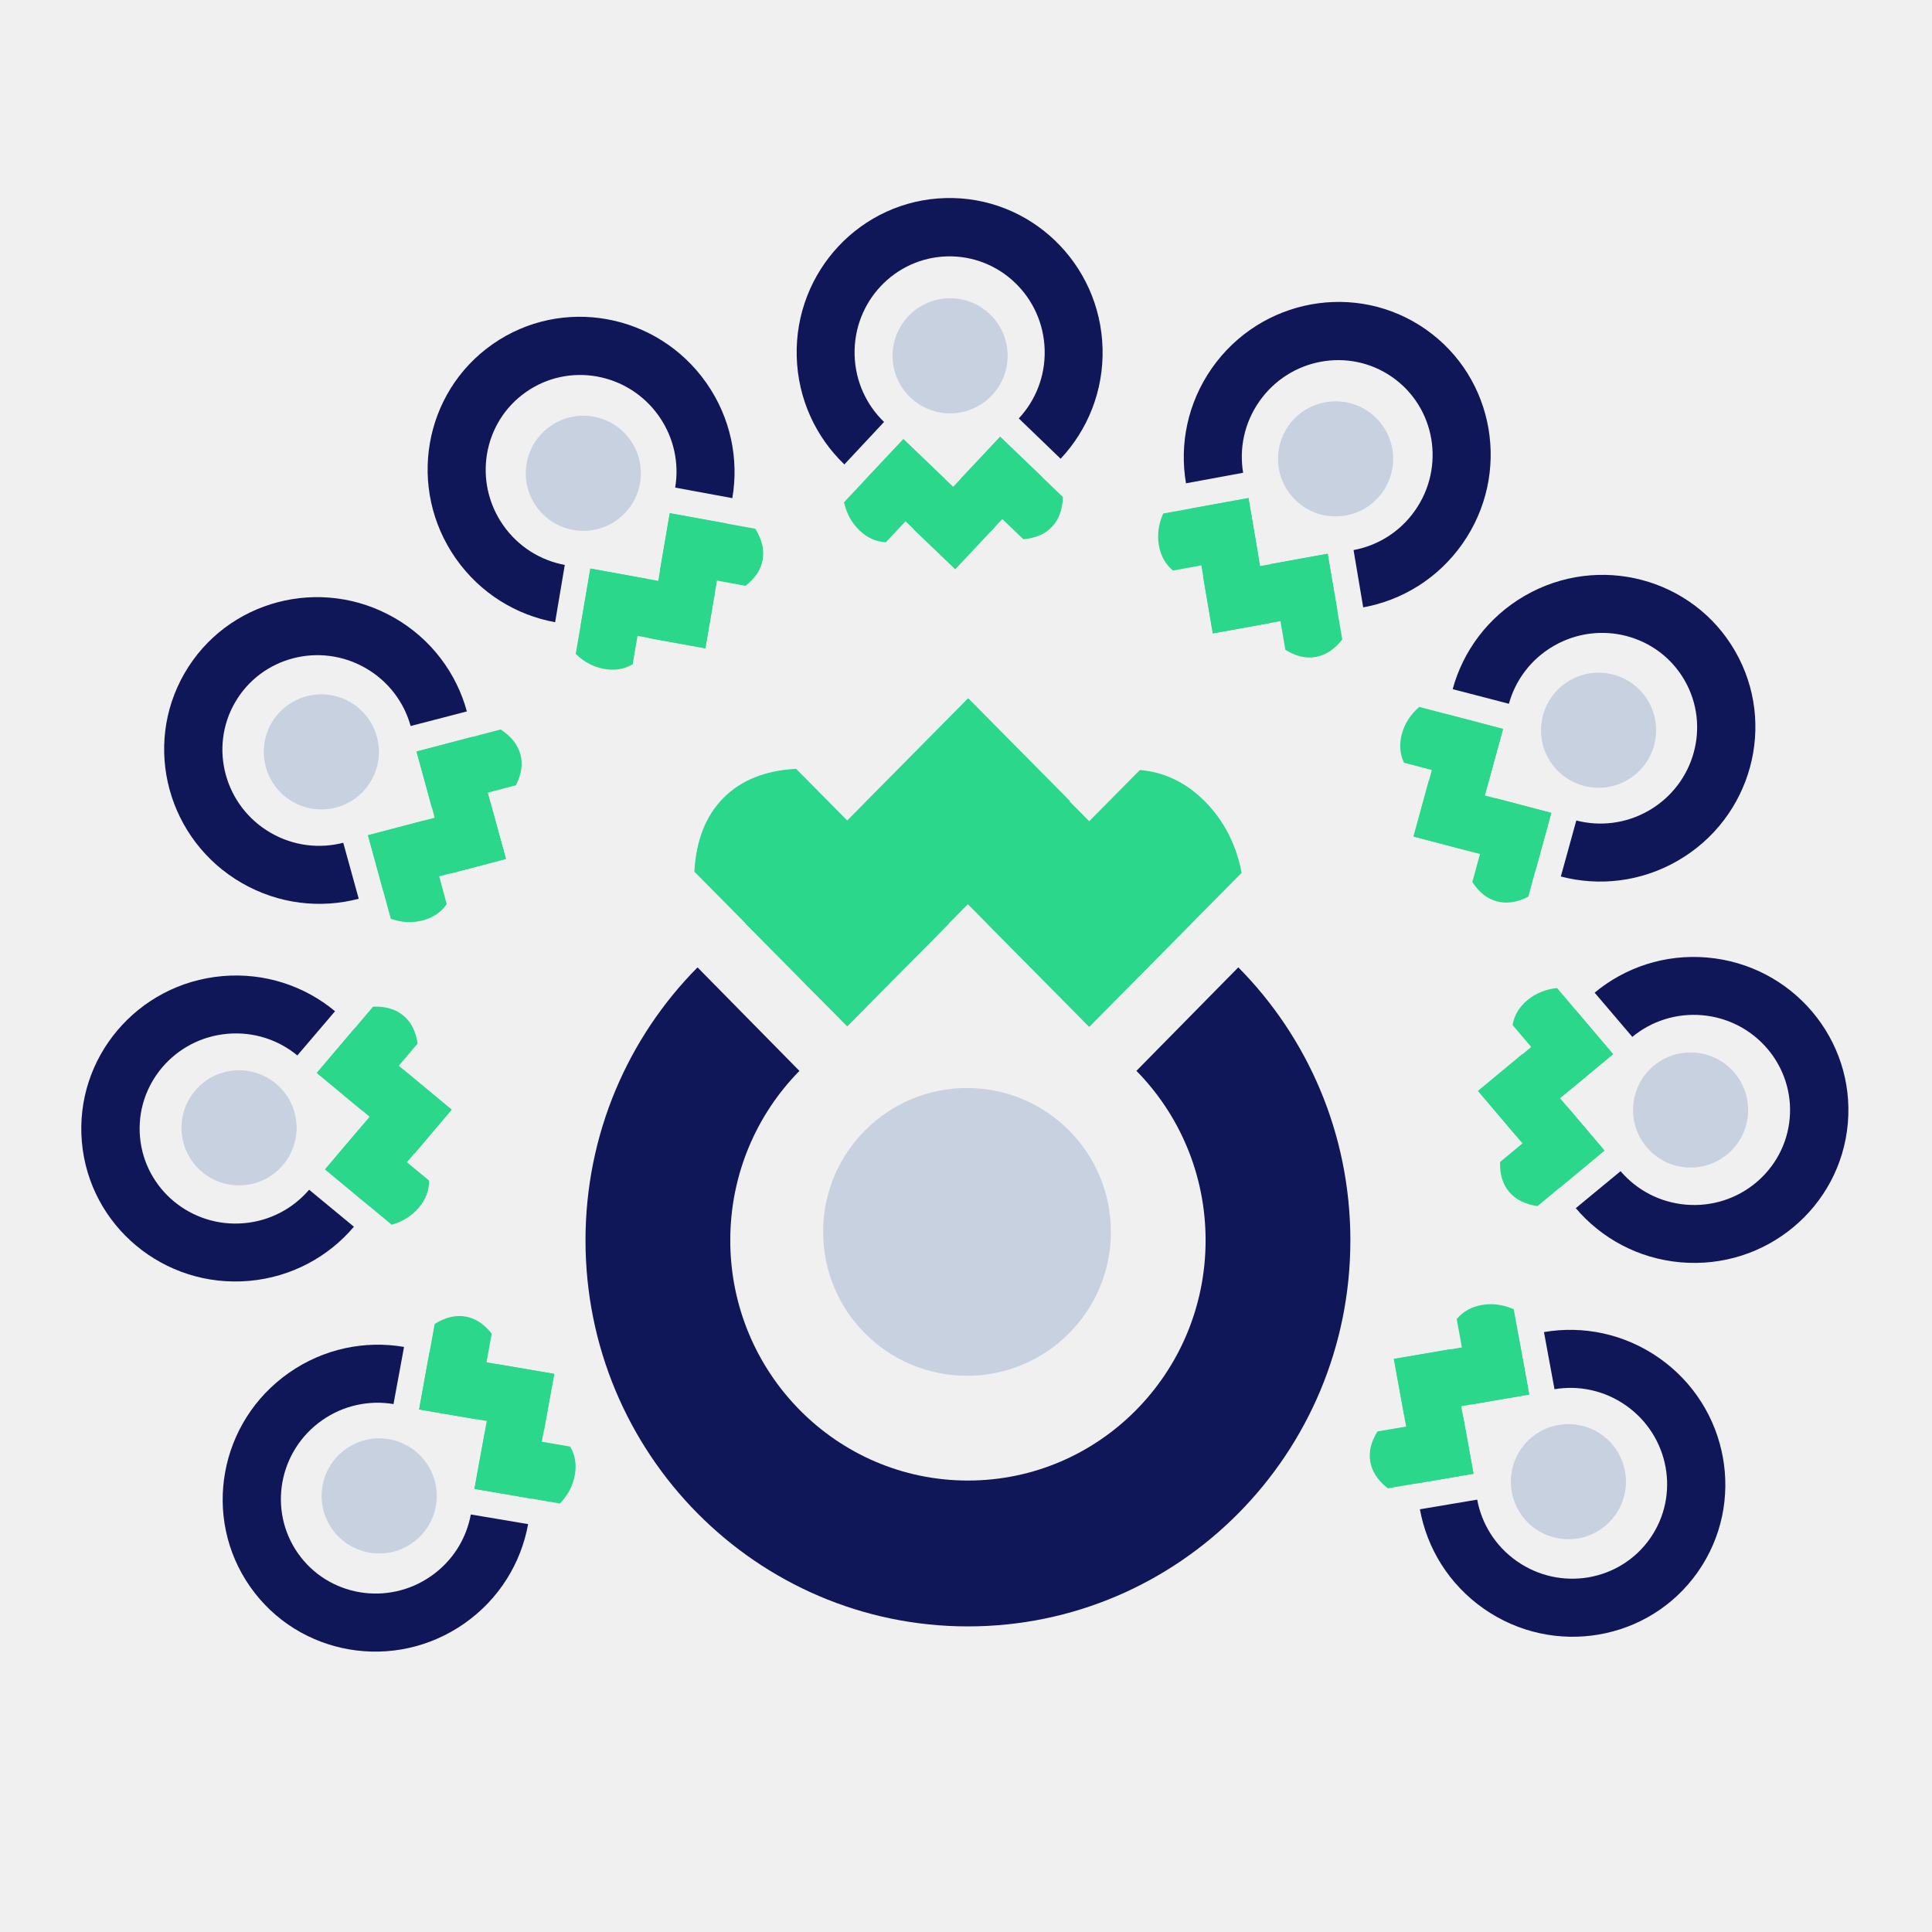
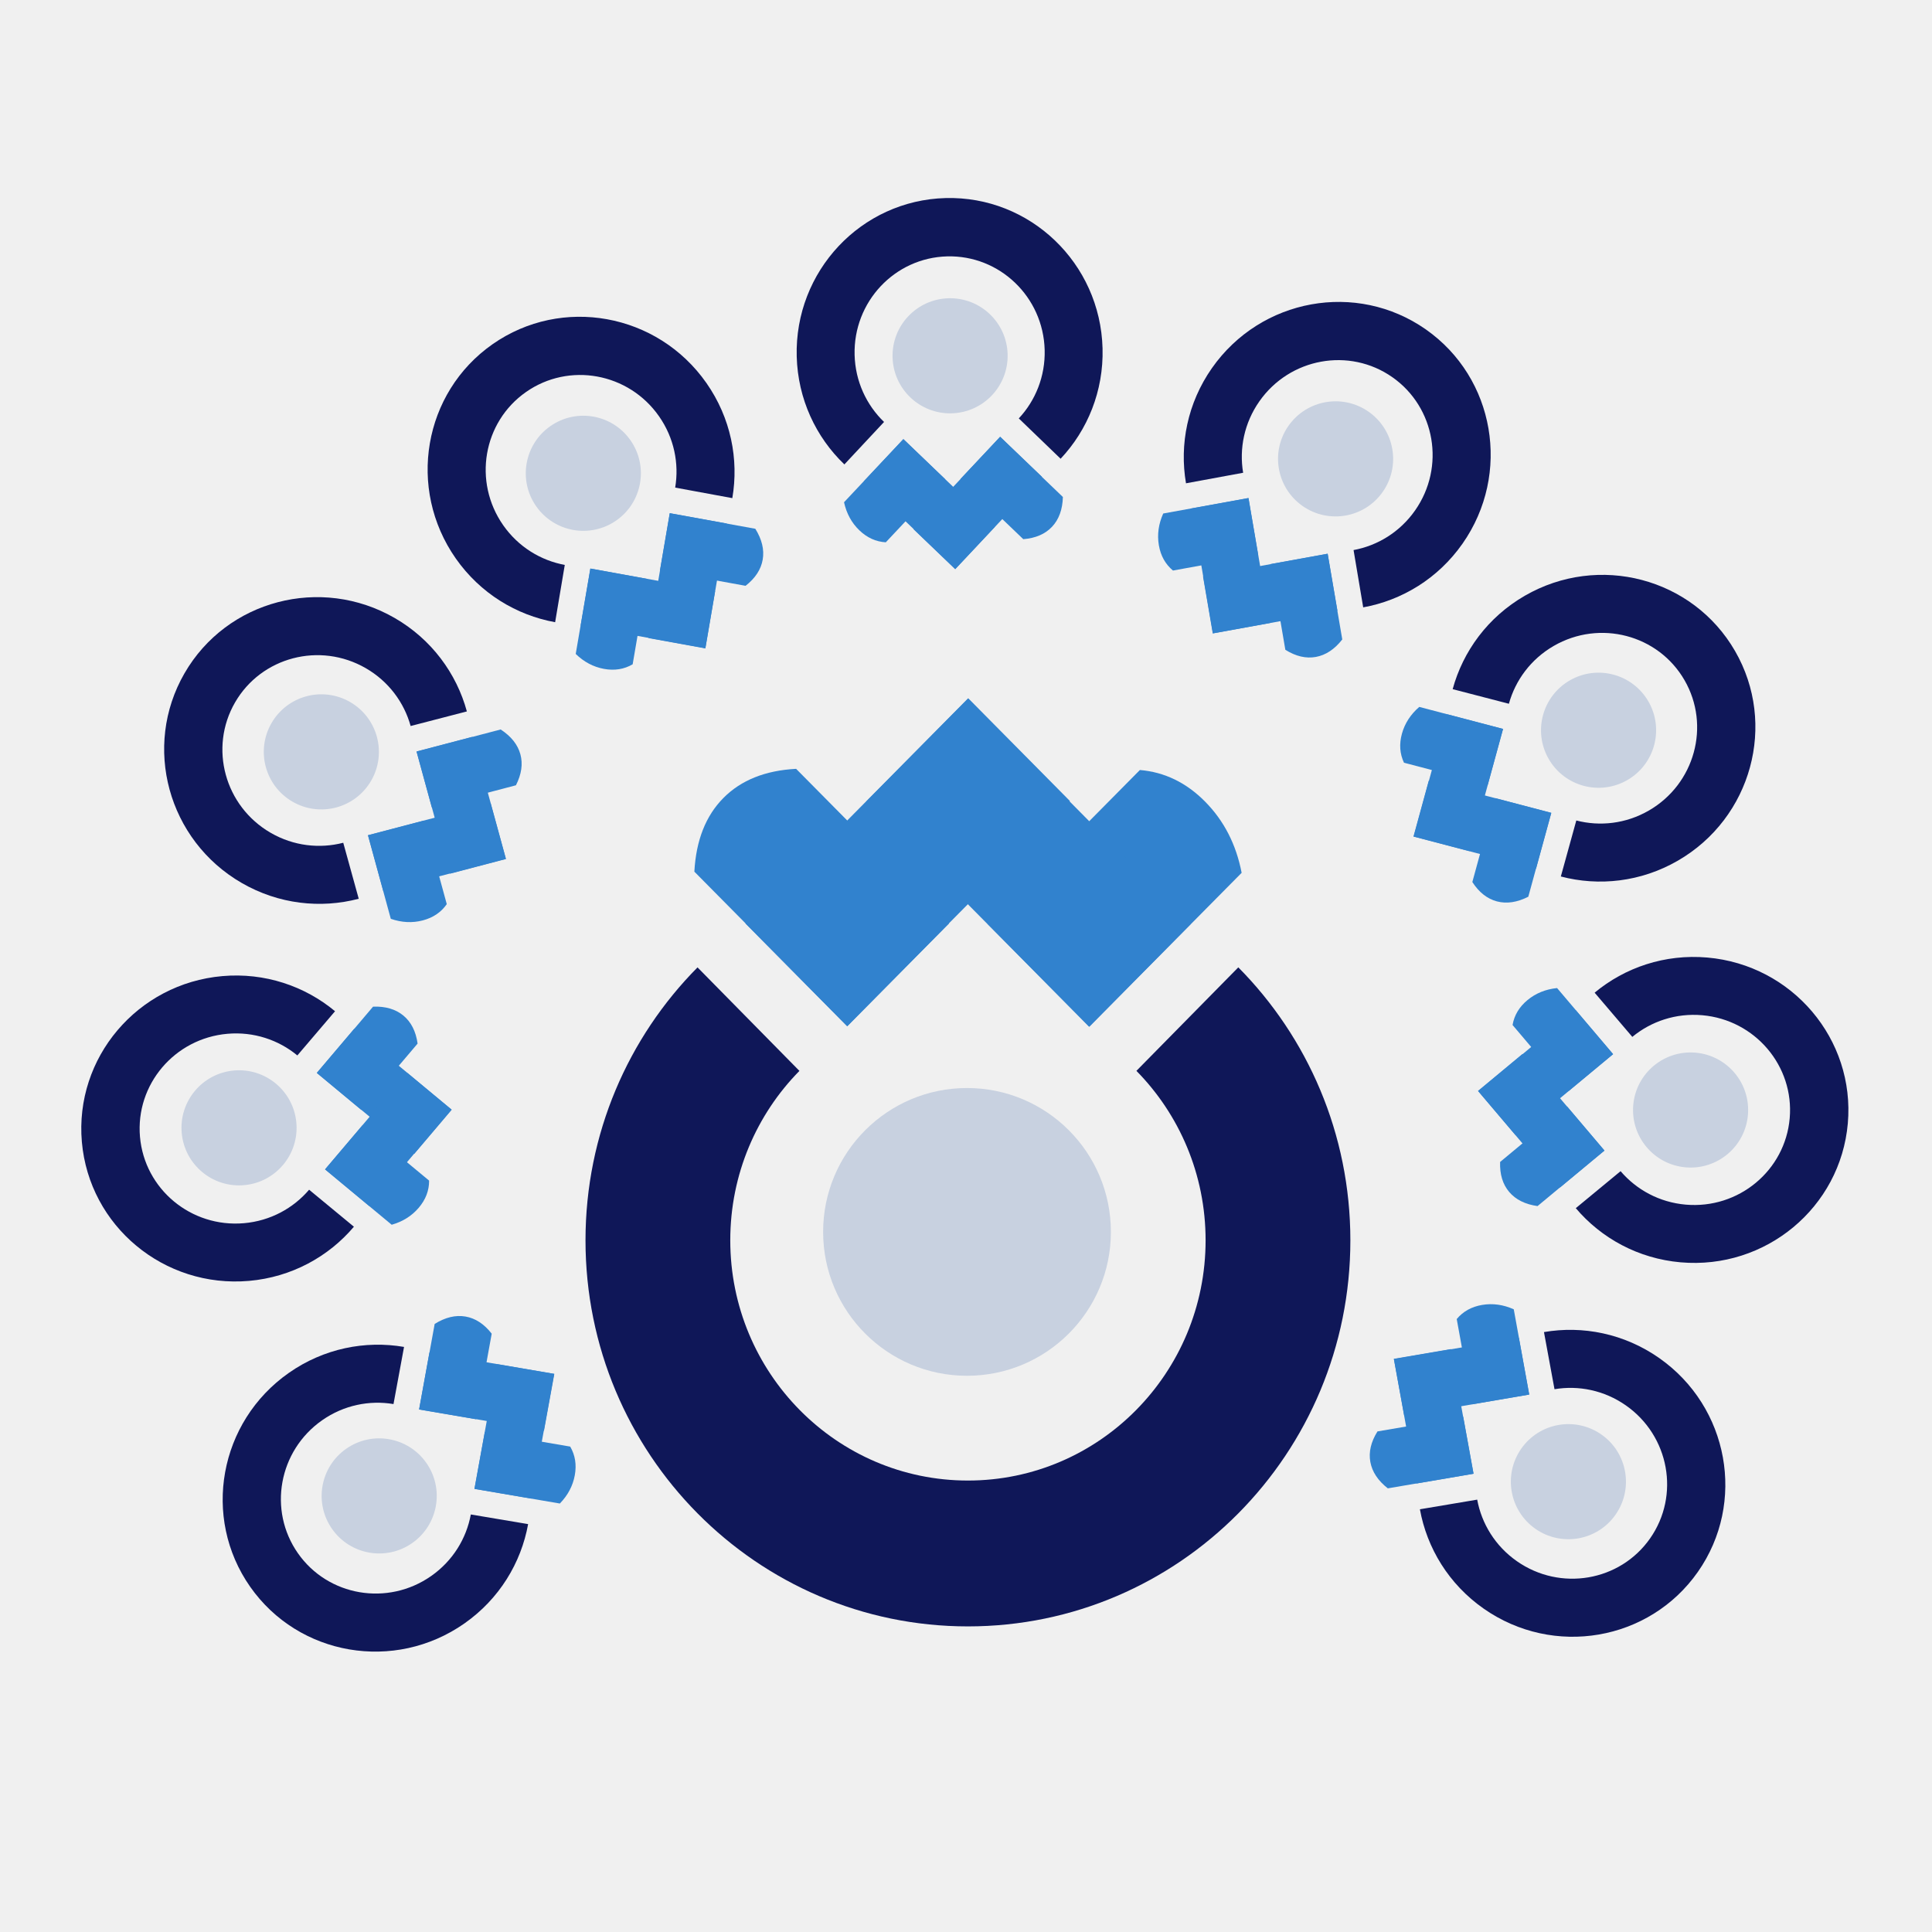
<svg xmlns="http://www.w3.org/2000/svg" width="500" height="500" viewBox="0 0 500 500" fill="none">
  <g clip-path="url(#clip0)">
-     <path fill-rule="evenodd" clip-rule="evenodd" d="M219.234 265.588L192.901 238.978L250.571 180.702L276.904 207.312L219.234 265.588Z" fill="#2AD78B" />
-     <path fill-rule="evenodd" clip-rule="evenodd" d="M281.923 265.713L255.589 239.103L295.002 199.277C301.4 199.813 307.036 202.551 311.91 207.491C316.784 212.431 319.925 218.563 321.335 225.887L281.923 265.713Z" fill="#2AD78B" />
-     <path fill-rule="evenodd" clip-rule="evenodd" d="M308.186 239.103L281.853 265.713L224.183 207.438L250.516 180.828L308.186 239.103Z" fill="#2AD78B" />
-     <path fill-rule="evenodd" clip-rule="evenodd" d="M245.622 238.978L219.288 265.588L179.701 225.584C180.139 217.492 182.641 211.139 187.207 206.524C191.773 201.91 198.049 199.394 206.034 198.974L245.622 238.978Z" fill="#2AD78B" />
+     <path fill-rule="evenodd" clip-rule="evenodd" d="M219.234 265.588L192.901 238.978L250.571 180.702L276.904 207.312L219.234 265.588Z" fill="#3182CE" />
+     <path fill-rule="evenodd" clip-rule="evenodd" d="M281.923 265.713L255.589 239.103L295.002 199.277C301.4 199.813 307.036 202.551 311.91 207.491C316.784 212.431 319.925 218.563 321.335 225.887L281.923 265.713Z" fill="#3182CE" />
+     <path fill-rule="evenodd" clip-rule="evenodd" d="M308.186 239.103L281.853 265.713L224.183 207.438L250.516 180.828L308.186 239.103Z" fill="#3182CE" />
+     <path fill-rule="evenodd" clip-rule="evenodd" d="M245.622 238.978L219.288 265.588L179.701 225.584C180.139 217.492 182.641 211.139 187.207 206.524C191.773 201.91 198.049 199.394 206.034 198.974L245.622 238.978Z" fill="#3182CE" />
    <path d="M250.26 281.579C229.696 281.579 213.025 298.25 213.025 318.814C213.025 339.378 229.696 356.049 250.26 356.049C270.825 356.049 287.496 339.378 287.496 318.814C287.496 298.25 270.825 281.579 250.26 281.579Z" fill="#C8D1E0" />
    <path fill-rule="evenodd" clip-rule="evenodd" d="M250.501 420.91C195.839 420.91 151.527 376.181 151.527 321.005C151.527 293.415 162.607 268.438 180.519 250.358L206.89 277.146C195.829 288.387 188.993 303.882 188.993 320.99C188.993 355.328 216.531 383.164 250.501 383.164C284.47 383.164 312.008 355.328 312.008 320.99C312.008 303.877 305.168 288.379 294.102 277.137L320.473 250.349C338.391 268.43 349.474 293.411 349.474 321.005C349.474 376.181 305.162 420.91 250.501 420.91Z" fill="#0F1758" />
  </g>
  <g clip-path="url(#clip1)">
-     <path fill-rule="evenodd" clip-rule="evenodd" d="M173.344 132.808L188.078 135.486L182.552 167.812L167.818 165.134L173.344 132.808Z" fill="#2AD78B" />
-     <path fill-rule="evenodd" clip-rule="evenodd" d="M152.775 147.15L167.508 149.827L163.732 171.919C161.513 173.211 159.038 173.607 156.307 173.107C153.577 172.607 151.141 171.318 148.998 169.242L152.775 147.15Z" fill="#2AD78B" />
-     <path fill-rule="evenodd" clip-rule="evenodd" d="M150.275 161.894L152.798 147.134L185.064 152.997L182.541 167.758L150.275 161.894Z" fill="#2AD78B" />
-     <path fill-rule="evenodd" clip-rule="evenodd" d="M170.803 147.581L173.326 132.821L195.476 136.846C197.189 139.598 197.827 142.253 197.389 144.813C196.952 147.372 195.473 149.637 192.953 151.606L170.803 147.581Z" fill="#2AD78B" />
+     <path fill-rule="evenodd" clip-rule="evenodd" d="M173.344 132.808L188.078 135.486L182.552 167.812L167.818 165.134L173.344 132.808Z" fill="#3182CE" />
+     <path fill-rule="evenodd" clip-rule="evenodd" d="M152.775 147.15L167.508 149.827L163.732 171.919C161.513 173.211 159.038 173.607 156.307 173.107C153.577 172.607 151.141 171.318 148.998 169.242L152.775 147.15Z" fill="#3182CE" />
+     <path fill-rule="evenodd" clip-rule="evenodd" d="M150.275 161.894L152.798 147.134L185.064 152.997L182.541 167.758L150.275 161.894Z" fill="#3182CE" />
+     <path fill-rule="evenodd" clip-rule="evenodd" d="M170.803 147.581L173.326 132.821L195.476 136.846C197.189 139.598 197.827 142.253 197.389 144.813C196.952 147.372 195.473 149.637 192.953 151.606L170.803 147.581Z" fill="#3182CE" />
    <path d="M159.509 134.687C166.247 129.969 167.885 120.682 163.167 113.944C158.449 107.205 149.162 105.568 142.424 110.286C135.685 115.004 134.048 124.291 138.766 131.029C143.484 137.768 152.771 139.405 159.509 134.687Z" fill="#C8D1E0" />
    <path fill-rule="evenodd" clip-rule="evenodd" d="M127.464 89.089C145.374 76.548 170.156 81.037 182.815 99.116C189.145 108.156 191.245 118.882 189.524 128.916L174.737 126.189C175.782 119.968 174.467 113.323 170.542 107.717C162.664 96.466 147.254 93.663 136.124 101.457C124.993 109.25 122.357 124.689 130.235 135.94C134.161 141.548 139.958 145.056 146.163 146.201L143.668 161.029C133.649 159.215 124.286 153.573 117.955 144.531C105.296 126.452 109.553 101.63 127.464 89.089Z" fill="#0F1758" />
  </g>
  <g clip-path="url(#clip2)">
-     <path fill-rule="evenodd" clip-rule="evenodd" d="M343.604 143.312L346.128 158.072L313.861 163.936L311.338 149.175L343.604 143.312Z" fill="#2AD78B" />
-     <path fill-rule="evenodd" clip-rule="evenodd" d="M323.093 128.888L325.616 143.649L303.564 147.656C301.591 146.012 300.373 143.822 299.909 141.085C299.445 138.348 299.823 135.618 301.041 132.895L323.093 128.888Z" fill="#2AD78B" />
-     <path fill-rule="evenodd" clip-rule="evenodd" d="M308.382 131.581L323.115 128.904L328.641 161.23L313.908 163.907L308.382 131.581Z" fill="#2AD78B" />
-     <path fill-rule="evenodd" clip-rule="evenodd" d="M328.853 145.977L343.587 143.299L347.38 165.489C345.38 168.041 343.102 169.548 340.548 170.013C337.993 170.477 335.359 169.862 332.646 168.167L328.853 145.977Z" fill="#2AD78B" />
+     <path fill-rule="evenodd" clip-rule="evenodd" d="M343.604 143.312L346.128 158.072L313.861 163.936L311.338 149.175L343.604 143.312Z" fill="#3182CE" />
+     <path fill-rule="evenodd" clip-rule="evenodd" d="M323.093 128.888L325.616 143.649L303.564 147.656C301.591 146.012 300.373 143.822 299.909 141.085C299.445 138.348 299.823 135.618 301.041 132.895L323.093 128.888Z" fill="#3182CE" />
+     <path fill-rule="evenodd" clip-rule="evenodd" d="M308.382 131.581L323.115 128.904L328.641 161.23L313.908 163.907L308.382 131.581Z" fill="#3182CE" />
+     <path fill-rule="evenodd" clip-rule="evenodd" d="M328.853 145.977L343.587 143.299L347.38 165.489C345.38 168.041 343.102 169.548 340.548 170.013C337.993 170.477 335.359 169.862 332.646 168.167L328.853 145.977Z" fill="#3182CE" />
    <path d="M337.107 130.954C343.845 135.672 353.132 134.034 357.85 127.296C362.569 120.558 360.931 111.271 354.193 106.553C347.455 101.835 338.168 103.472 333.449 110.21C328.731 116.948 330.369 126.236 337.107 130.954Z" fill="#C8D1E0" />
    <path fill-rule="evenodd" clip-rule="evenodd" d="M368.995 85.245C386.906 97.786 391.163 122.609 378.504 140.688C372.174 149.728 362.813 155.37 352.796 157.184L350.301 142.357C356.504 141.211 362.299 137.702 366.224 132.097C374.102 120.846 371.466 105.407 360.335 97.613C349.205 89.819 333.795 92.622 325.917 103.873C321.991 109.481 320.676 116.128 321.723 122.351L306.936 125.077C305.213 115.042 307.313 104.314 313.644 95.272C326.303 77.193 351.085 72.704 368.995 85.245Z" fill="#0F1758" />
  </g>
  <g clip-path="url(#clip3)">
-     <path fill-rule="evenodd" clip-rule="evenodd" d="M107.808 194.48L122.292 190.68L130.946 222.312L116.461 226.113L107.808 194.48Z" fill="#2AD78B" />
-     <path fill-rule="evenodd" clip-rule="evenodd" d="M95.227 216.171L109.711 212.371L115.625 233.989C114.16 236.098 112.084 237.503 109.398 238.203C106.712 238.904 103.959 238.766 101.14 237.789L95.227 216.171Z" fill="#2AD78B" />
-     <path fill-rule="evenodd" clip-rule="evenodd" d="M99.192 230.591L95.241 216.147L126.962 207.825L130.913 222.269L99.192 230.591Z" fill="#2AD78B" />
-     <path fill-rule="evenodd" clip-rule="evenodd" d="M111.748 208.943L107.797 194.499L129.572 188.786C132.288 190.556 133.988 192.694 134.673 195.198C135.358 197.703 134.975 200.38 133.523 203.23L111.748 208.943Z" fill="#2AD78B" />
+     <path fill-rule="evenodd" clip-rule="evenodd" d="M107.808 194.48L122.292 190.68L130.946 222.312L116.461 226.113L107.808 194.48Z" fill="#3182CE" />
+     <path fill-rule="evenodd" clip-rule="evenodd" d="M95.227 216.171L109.711 212.371L115.625 233.989C114.16 236.098 112.084 237.503 109.398 238.203C106.712 238.904 103.959 238.766 101.14 237.789L95.227 216.171Z" fill="#3182CE" />
+     <path fill-rule="evenodd" clip-rule="evenodd" d="M99.192 230.591L95.241 216.147L126.962 207.825L130.913 222.269L99.192 230.591Z" fill="#3182CE" />
+     <path fill-rule="evenodd" clip-rule="evenodd" d="M111.748 208.943L107.797 194.499L129.572 188.786C132.288 190.556 133.988 192.694 134.673 195.198C135.358 197.703 134.975 200.38 133.523 203.23L111.748 208.943Z" fill="#3182CE" />
    <path d="M96.063 202.03C100.176 194.906 97.735 185.797 90.611 181.684C83.488 177.571 74.379 180.012 70.266 187.136C66.153 194.259 68.594 203.368 75.717 207.481C82.841 211.594 91.95 209.153 96.063 202.03Z" fill="#C8D1E0" />
    <path fill-rule="evenodd" clip-rule="evenodd" d="M47.749 174.247C58.681 155.311 83.038 148.907 102.152 159.942C111.709 165.46 118.146 174.294 120.826 184.115L106.273 187.893C104.591 181.812 100.59 176.346 94.664 172.924C82.769 166.056 67.619 170.029 60.825 181.796C54.031 193.563 58.166 208.67 70.061 215.537C75.989 218.96 82.726 219.69 88.833 218.105L92.839 232.598C82.992 235.189 72.121 234.032 62.562 228.513C43.449 217.478 36.817 193.182 47.749 174.247Z" fill="#0F1758" />
  </g>
  <g clip-path="url(#clip4)">
-     <path fill-rule="evenodd" clip-rule="evenodd" d="M108.456 364.763L111.134 350.029L143.46 355.555L140.782 370.289L108.456 364.763Z" fill="#2AD78B" />
-     <path fill-rule="evenodd" clip-rule="evenodd" d="M122.798 385.332L125.475 370.599L147.567 374.375C148.86 376.595 149.255 379.07 148.755 381.8C148.255 384.53 146.966 386.967 144.89 389.109L122.798 385.332Z" fill="#2AD78B" />
-     <path fill-rule="evenodd" clip-rule="evenodd" d="M137.543 387.833L122.782 385.309L128.645 353.043L143.406 355.566L137.543 387.833Z" fill="#2AD78B" />
-     <path fill-rule="evenodd" clip-rule="evenodd" d="M123.23 367.304L108.469 364.781L112.494 342.631C115.246 340.918 117.902 340.28 120.461 340.718C123.021 341.155 125.285 342.634 127.255 345.155L123.23 367.304Z" fill="#2AD78B" />
+     <path fill-rule="evenodd" clip-rule="evenodd" d="M108.456 364.763L111.134 350.029L143.46 355.555L140.782 370.289L108.456 364.763Z" fill="#3182CE" />
+     <path fill-rule="evenodd" clip-rule="evenodd" d="M122.798 385.332L125.475 370.599L147.567 374.375C148.86 376.595 149.255 379.07 148.755 381.8C148.255 384.53 146.966 386.967 144.89 389.109L122.798 385.332Z" fill="#3182CE" />
+     <path fill-rule="evenodd" clip-rule="evenodd" d="M137.543 387.833L122.782 385.309L128.645 353.043L143.406 355.566L137.543 387.833Z" fill="#3182CE" />
+     <path fill-rule="evenodd" clip-rule="evenodd" d="M123.23 367.304L108.469 364.781L112.494 342.631C115.246 340.918 117.902 340.28 120.461 340.718C123.021 341.155 125.285 342.634 127.255 345.155L123.23 367.304Z" fill="#3182CE" />
    <path d="M110.335 378.598C105.617 371.86 96.33 370.222 89.592 374.94C82.854 379.658 81.216 388.945 85.934 395.684C90.652 402.422 99.939 404.059 106.678 399.341C113.416 394.623 115.053 385.336 110.335 378.598Z" fill="#C8D1E0" />
    <path fill-rule="evenodd" clip-rule="evenodd" d="M64.737 410.643C52.196 392.733 56.685 367.952 74.764 355.292C83.804 348.963 94.531 346.862 104.564 348.583L101.837 363.37C95.616 362.325 88.971 363.64 83.365 367.565C72.114 375.443 69.311 390.853 77.105 401.983C84.898 413.114 100.337 415.75 111.588 407.872C117.196 403.946 120.705 398.149 121.849 391.944L136.677 394.439C134.864 404.458 129.221 413.821 120.179 420.152C102.1 432.811 77.278 428.554 64.737 410.643Z" fill="#0F1758" />
  </g>
  <g clip-path="url(#clip5)">
-     <path fill-rule="evenodd" clip-rule="evenodd" d="M258.847 113.038L269.656 123.403L247.206 147.309L236.398 136.944L258.847 113.038Z" fill="#2AD78B" />
-     <path fill-rule="evenodd" clip-rule="evenodd" d="M233.779 113.644L244.588 124.009L229.245 140.347C226.681 140.199 224.399 139.163 222.398 137.239C220.398 135.315 219.077 132.896 218.437 129.982L233.779 113.644Z" fill="#2AD78B" />
-     <path fill-rule="evenodd" clip-rule="evenodd" d="M223.556 124.56L233.807 113.644L257.477 136.342L247.226 147.258L223.556 124.56Z" fill="#2AD78B" />
-     <path fill-rule="evenodd" clip-rule="evenodd" d="M248.575 123.955L258.826 113.039L275.074 128.62C274.984 131.86 274.05 134.427 272.272 136.32C270.495 138.213 268.012 139.285 264.823 139.536L248.575 123.955Z" fill="#2AD78B" />
+     <path fill-rule="evenodd" clip-rule="evenodd" d="M258.847 113.038L269.656 123.403L247.206 147.309L236.398 136.944L258.847 113.038Z" fill="#3182CE" />
+     <path fill-rule="evenodd" clip-rule="evenodd" d="M233.779 113.644L244.588 124.009L229.245 140.347C226.681 140.199 224.399 139.163 222.398 137.239C220.398 135.315 219.077 132.896 218.437 129.982L233.779 113.644Z" fill="#3182CE" />
+     <path fill-rule="evenodd" clip-rule="evenodd" d="M223.556 124.56L233.807 113.644L257.477 136.342L247.226 147.258L223.556 124.56Z" fill="#3182CE" />
+     <path fill-rule="evenodd" clip-rule="evenodd" d="M248.575 123.955L258.826 113.039L275.074 128.62C274.984 131.86 274.05 134.427 272.272 136.32C270.495 138.213 268.012 139.285 264.823 139.536L248.575 123.955Z" fill="#3182CE" />
    <path d="M246.274 106.969C254.497 106.753 260.988 99.913 260.773 91.69C260.557 83.467 253.717 76.975 245.494 77.191C237.271 77.406 230.78 84.247 230.995 92.47C231.21 100.693 238.051 107.184 246.274 106.969Z" fill="#C8D1E0" />
    <path fill-rule="evenodd" clip-rule="evenodd" d="M244.719 51.258C266.576 50.685 284.763 68.107 285.341 90.17C285.63 101.202 281.461 111.306 274.487 118.722L263.662 108.287C267.967 103.676 270.539 97.409 270.359 90.568C270 76.838 258.697 65.995 245.114 66.351C231.531 66.707 220.811 78.126 221.171 91.856C221.35 98.699 224.247 104.824 228.79 109.204L218.525 120.191C211.171 113.149 206.478 103.276 206.189 92.242C205.611 70.18 222.862 51.83 244.719 51.258Z" fill="#0F1758" />
  </g>
  <g clip-path="url(#clip6)">
-     <path fill-rule="evenodd" clip-rule="evenodd" d="M81.99 277.662L91.675 266.242L116.908 287.19L107.222 298.611L81.99 277.662Z" fill="#2AD78B" />
-     <path fill-rule="evenodd" clip-rule="evenodd" d="M84.126 302.647L93.811 291.226L111.055 305.542C111.064 308.111 110.17 310.452 108.371 312.566C106.573 314.681 104.239 316.146 101.37 316.963L84.126 302.647Z" fill="#2AD78B" />
-     <path fill-rule="evenodd" clip-rule="evenodd" d="M95.645 312.184L84.123 302.619L105.334 277.607L116.856 287.173L95.645 312.184Z" fill="#2AD78B" />
-     <path fill-rule="evenodd" clip-rule="evenodd" d="M93.513 287.25L81.992 277.684L96.552 260.515C99.792 260.407 102.411 261.182 104.409 262.841C106.407 264.5 107.628 266.913 108.074 270.08L93.513 287.25Z" fill="#2AD78B" />
+     <path fill-rule="evenodd" clip-rule="evenodd" d="M81.99 277.662L91.675 266.242L116.908 287.19L107.222 298.611L81.99 277.662Z" fill="#3182CE" />
+     <path fill-rule="evenodd" clip-rule="evenodd" d="M84.126 302.647L93.811 291.226L111.055 305.542C111.064 308.111 110.17 310.452 108.371 312.566C106.573 314.681 104.239 316.146 101.37 316.963L84.126 302.647Z" fill="#3182CE" />
+     <path fill-rule="evenodd" clip-rule="evenodd" d="M95.645 312.184L84.123 302.619L105.334 277.607L116.856 287.173L95.645 312.184Z" fill="#3182CE" />
+     <path fill-rule="evenodd" clip-rule="evenodd" d="M93.513 287.25L81.992 277.684L96.552 260.515C99.792 260.407 102.411 261.182 104.409 262.841C106.407 264.5 107.628 266.913 108.074 270.08L93.513 287.25Z" fill="#3182CE" />
    <path d="M76.7 290.583C75.983 282.389 68.759 276.327 60.564 277.044C52.37 277.761 46.308 284.985 47.025 293.179C47.742 301.374 54.966 307.436 63.16 306.719C71.355 306.002 77.417 298.778 76.7 290.583Z" fill="#C8D1E0" />
    <path fill-rule="evenodd" clip-rule="evenodd" d="M21.187 295.536C19.282 273.755 35.56 254.538 57.547 252.615C68.541 251.653 78.88 255.197 86.709 261.704L76.954 273.147C72.089 269.131 65.677 266.947 58.859 267.544C45.176 268.741 35.044 280.684 36.228 294.22C37.413 307.757 49.465 317.759 63.148 316.562C69.967 315.966 75.904 312.7 79.998 307.898L91.592 317.473C85.012 325.243 75.444 330.53 64.448 331.492C42.461 333.416 23.093 317.318 21.187 295.536Z" fill="#0F1758" />
  </g>
  <g clip-path="url(#clip7)">
-     <path fill-rule="evenodd" clip-rule="evenodd" d="M401.475 210.377L397.523 224.821L365.802 216.499L369.753 202.055L401.475 210.377Z" fill="#2AD78B" />
-     <path fill-rule="evenodd" clip-rule="evenodd" d="M388.98 188.636L385.029 203.08L363.35 197.392C362.256 195.069 362.078 192.569 362.814 189.892C363.551 187.216 365.046 184.901 367.302 182.948L388.98 188.636Z" fill="#2AD78B" />
-     <path fill-rule="evenodd" clip-rule="evenodd" d="M374.51 184.86L388.994 188.66L380.341 220.292L365.856 216.492L374.51 184.86Z" fill="#2AD78B" />
-     <path fill-rule="evenodd" clip-rule="evenodd" d="M386.979 206.558L401.464 210.358L395.524 232.072C392.633 233.539 389.932 233.943 387.42 233.284C384.908 232.625 382.781 230.954 381.039 228.272L386.979 206.558Z" fill="#2AD78B" />
+     <path fill-rule="evenodd" clip-rule="evenodd" d="M401.475 210.377L397.523 224.821L365.802 216.499L369.753 202.055L401.475 210.377Z" fill="#3182CE" />
+     <path fill-rule="evenodd" clip-rule="evenodd" d="M388.98 188.636L385.029 203.08L363.35 197.392C362.256 195.069 362.078 192.569 362.814 189.892C363.551 187.216 365.046 184.901 367.302 182.948L388.98 188.636Z" fill="#3182CE" />
+     <path fill-rule="evenodd" clip-rule="evenodd" d="M374.51 184.86L388.994 188.66L380.341 220.292L365.856 216.492L374.51 184.86Z" fill="#3182CE" />
+     <path fill-rule="evenodd" clip-rule="evenodd" d="M386.979 206.558L401.464 210.358L395.524 232.072C392.633 233.539 389.932 233.943 387.42 233.284C384.908 232.625 382.781 230.954 381.039 228.272L386.979 206.558Z" fill="#3182CE" />
    <path d="M400.809 196.431C404.922 203.554 414.031 205.995 421.155 201.882C428.278 197.769 430.719 188.66 426.606 181.537C422.493 174.413 413.384 171.972 406.26 176.085C399.137 180.198 396.696 189.307 400.809 196.431Z" fill="#C8D1E0" />
    <path fill-rule="evenodd" clip-rule="evenodd" d="M449.027 168.481C459.959 187.417 453.327 211.712 434.213 222.748C424.656 228.266 413.787 229.423 403.942 226.834L407.947 212.341C414.054 213.925 420.788 213.194 426.715 209.772C438.61 202.904 442.745 187.798 435.951 176.03C429.157 164.263 414.007 160.291 402.112 167.159C396.184 170.581 392.183 176.05 390.502 182.132L375.948 178.354C378.628 168.531 385.065 159.696 394.624 154.177C413.737 143.142 438.094 149.546 449.027 168.481Z" fill="#0F1758" />
  </g>
  <g clip-path="url(#clip8)">
-     <path fill-rule="evenodd" clip-rule="evenodd" d="M415.231 297.776L403.71 307.341L382.499 282.33L394.02 272.764L415.231 297.776Z" fill="#2AD78B" />
-     <path fill-rule="evenodd" clip-rule="evenodd" d="M417.467 272.8L405.945 282.366L391.449 265.272C391.886 262.742 393.174 260.591 395.312 258.821C397.45 257.051 400.003 256.013 402.971 255.707L417.467 272.8Z" fill="#2AD78B" />
-     <path fill-rule="evenodd" clip-rule="evenodd" d="M407.779 261.407L417.464 272.828L392.232 293.777L382.547 282.356L407.779 261.407Z" fill="#2AD78B" />
-     <path fill-rule="evenodd" clip-rule="evenodd" d="M405.548 286.333L415.233 297.754L397.913 312.134C394.703 311.678 392.259 310.459 390.579 308.479C388.9 306.499 388.116 303.91 388.227 300.714L405.548 286.333Z" fill="#2AD78B" />
+     <path fill-rule="evenodd" clip-rule="evenodd" d="M415.231 297.776L403.71 307.341L382.499 282.33L394.02 272.764L415.231 297.776Z" fill="#3182CE" />
+     <path fill-rule="evenodd" clip-rule="evenodd" d="M417.467 272.8L405.945 282.366L391.449 265.272C391.886 262.742 393.174 260.591 395.312 258.821C397.45 257.051 400.003 256.013 402.971 255.707L417.467 272.8Z" fill="#3182CE" />
+     <path fill-rule="evenodd" clip-rule="evenodd" d="M407.779 261.407L417.464 272.828L392.232 293.777L382.547 282.356L407.779 261.407Z" fill="#3182CE" />
+     <path fill-rule="evenodd" clip-rule="evenodd" d="M405.548 286.333L415.233 297.754L397.913 312.134C394.703 311.678 392.259 310.459 390.579 308.479C388.9 306.499 388.116 303.91 388.227 300.714L405.548 286.333Z" fill="#3182CE" />
    <path d="M422.685 285.97C421.968 294.165 428.03 301.389 436.224 302.106C444.419 302.823 451.643 296.761 452.36 288.566C453.077 280.372 447.015 273.148 438.821 272.431C430.626 271.714 423.402 277.776 422.685 285.97Z" fill="#C8D1E0" />
    <path fill-rule="evenodd" clip-rule="evenodd" d="M478.214 290.732C476.308 312.513 456.94 328.611 434.954 326.688C423.96 325.726 414.393 320.44 407.813 312.672L419.407 303.098C423.501 307.897 429.436 311.161 436.254 311.758C449.936 312.955 461.989 302.952 463.173 289.416C464.357 275.88 454.225 263.936 440.542 262.739C433.723 262.142 427.309 264.328 422.443 268.345L412.689 256.903C420.518 250.394 430.859 246.848 441.854 247.81C463.841 249.734 480.12 268.95 478.214 290.732Z" fill="#0F1758" />
  </g>
  <g clip-path="url(#clip9)">
-     <path fill-rule="evenodd" clip-rule="evenodd" d="M381.343 381.409L366.582 383.932L360.719 351.666L375.479 349.143L381.343 381.409Z" fill="#2AD78B" />
-     <path fill-rule="evenodd" clip-rule="evenodd" d="M395.767 360.897L381.006 363.42L376.999 341.369C378.642 339.396 380.832 338.177 383.569 337.714C386.306 337.25 389.036 337.627 391.759 338.846L395.767 360.897Z" fill="#2AD78B" />
-     <path fill-rule="evenodd" clip-rule="evenodd" d="M393.073 346.187L395.75 360.92L363.425 366.446L360.747 351.712L393.073 346.187Z" fill="#2AD78B" />
-     <path fill-rule="evenodd" clip-rule="evenodd" d="M378.678 366.658L381.355 381.391L359.165 385.184C356.614 383.184 355.106 380.907 354.642 378.352C354.178 375.797 354.793 373.164 356.488 370.451L378.678 366.658Z" fill="#2AD78B" />
+     <path fill-rule="evenodd" clip-rule="evenodd" d="M381.343 381.409L366.582 383.932L360.719 351.666L375.479 349.143L381.343 381.409Z" fill="#3182CE" />
+     <path fill-rule="evenodd" clip-rule="evenodd" d="M395.767 360.897L381.006 363.42L376.999 341.369C378.642 339.396 380.832 338.177 383.569 337.714C386.306 337.25 389.036 337.627 391.759 338.846L395.767 360.897Z" fill="#3182CE" />
+     <path fill-rule="evenodd" clip-rule="evenodd" d="M393.073 346.187L395.75 360.92L363.425 366.446L360.747 351.712L393.073 346.187Z" fill="#3182CE" />
+     <path fill-rule="evenodd" clip-rule="evenodd" d="M378.678 366.658L381.355 381.391L359.165 385.184C356.614 383.184 355.106 380.907 354.642 378.352C354.178 375.797 354.793 373.164 356.488 370.451L378.678 366.658Z" fill="#3182CE" />
    <path d="M393.701 374.912C388.983 381.65 390.62 390.937 397.358 395.655C404.097 400.373 413.384 398.736 418.102 391.997C422.82 385.259 421.182 375.972 414.444 371.254C407.706 366.536 398.419 368.173 393.701 374.912Z" fill="#C8D1E0" />
    <path fill-rule="evenodd" clip-rule="evenodd" d="M439.409 406.8C426.868 424.71 402.046 428.967 383.967 416.308C374.927 409.978 369.285 400.617 367.47 390.6L382.298 388.105C383.444 394.309 386.952 400.103 392.558 404.029C403.809 411.907 419.248 409.27 427.041 398.14C434.835 387.009 432.032 371.6 420.781 363.722C415.174 359.795 408.527 358.481 402.304 359.527L399.577 344.741C409.612 343.018 420.34 345.118 429.382 351.449C447.461 364.108 451.95 388.889 439.409 406.8Z" fill="#0F1758" />
  </g>
  <defs>
    <clipPath id="clip0">
      <rect width="240.227" height="240.227" fill="white" transform="translate(370.614 420.91) rotate(-180)" />
    </clipPath>
    <clipPath id="clip1">
      <rect width="96.091" height="96.091" fill="white" transform="translate(88.1072 116.646) rotate(-35)" />
    </clipPath>
    <clipPath id="clip2">
      <rect width="96.091" height="96.091" fill="white" transform="translate(329.639 57.6873) rotate(35)" />
    </clipPath>
    <clipPath id="clip3">
      <rect width="96.091" height="96.091" fill="white" transform="translate(23.7263 215.855) rotate(-60)" />
    </clipPath>
    <clipPath id="clip4">
      <rect width="96.091" height="96.091" fill="white" transform="translate(92.2945 450) rotate(-125)" />
    </clipPath>
    <clipPath id="clip5">
      <rect width="96.091" height="96.091" fill="white" transform="translate(196.69 52.5154) rotate(-1.5)" />
    </clipPath>
    <clipPath id="clip6">
      <rect width="96.091" height="96.091" fill="white" transform="translate(25.3749 343.399) rotate(-95)" />
    </clipPath>
    <clipPath id="clip7">
      <rect width="96.091" height="96.091" fill="white" transform="translate(425.004 126.873) rotate(60)" />
    </clipPath>
    <clipPath id="clip8">
      <rect width="96.091" height="96.091" fill="white" transform="translate(482.401 242.869) rotate(95)" />
    </clipPath>
    <clipPath id="clip9">
      <rect width="96.091" height="96.091" fill="white" transform="translate(466.967 367.443) rotate(125)" />
    </clipPath>
  </defs>
</svg>
